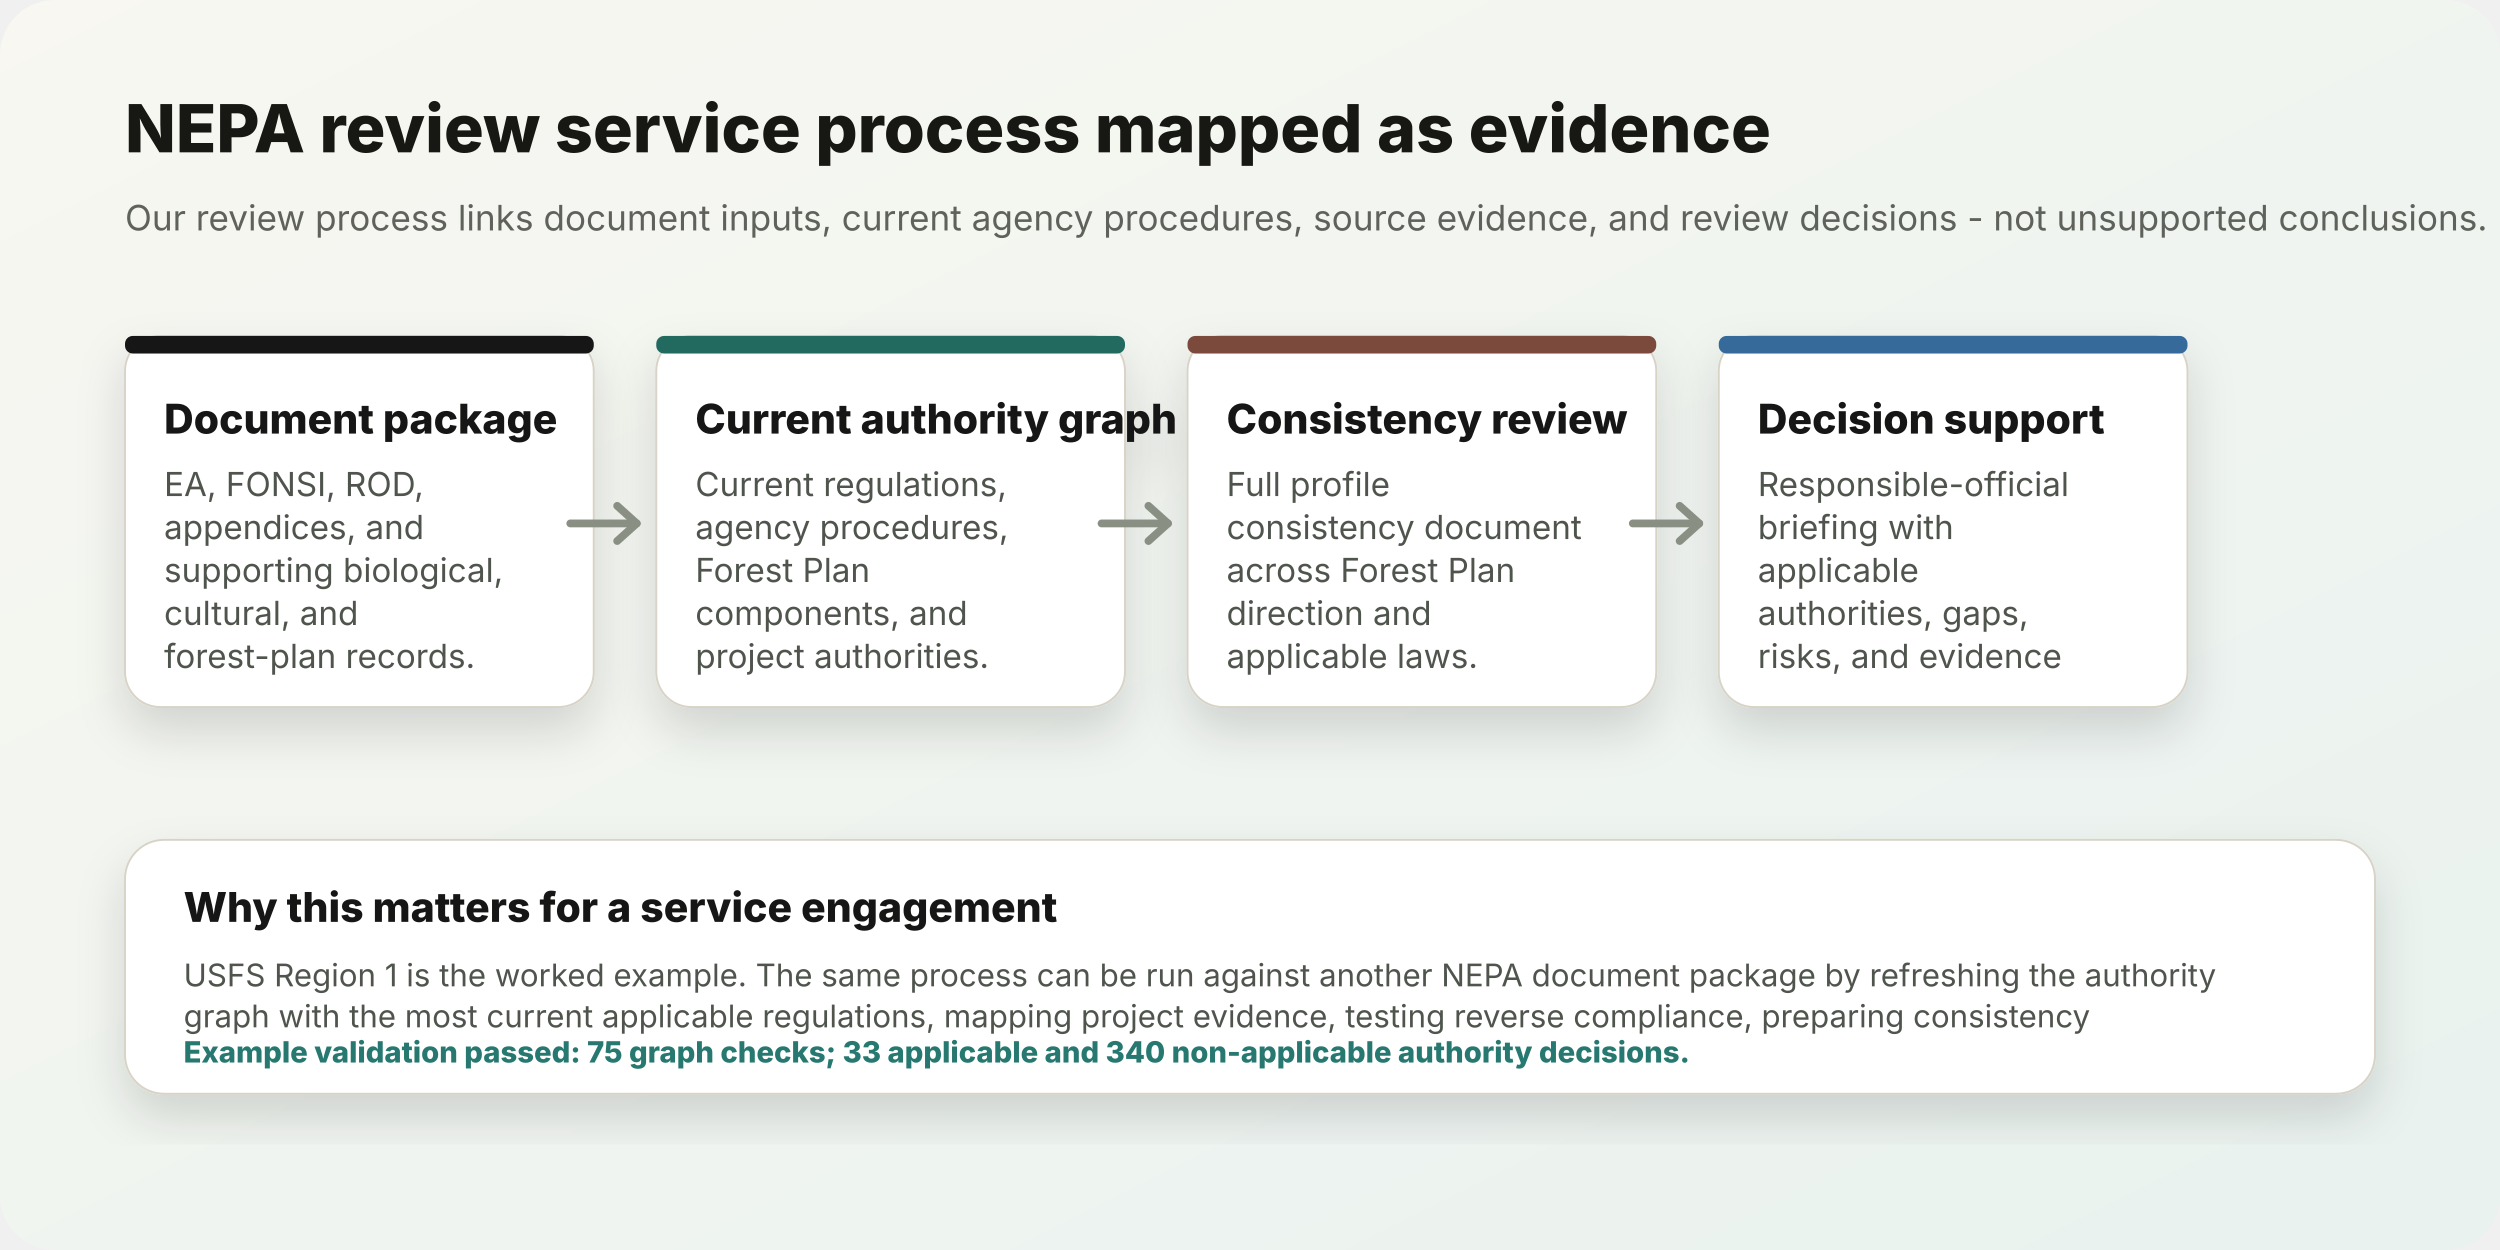
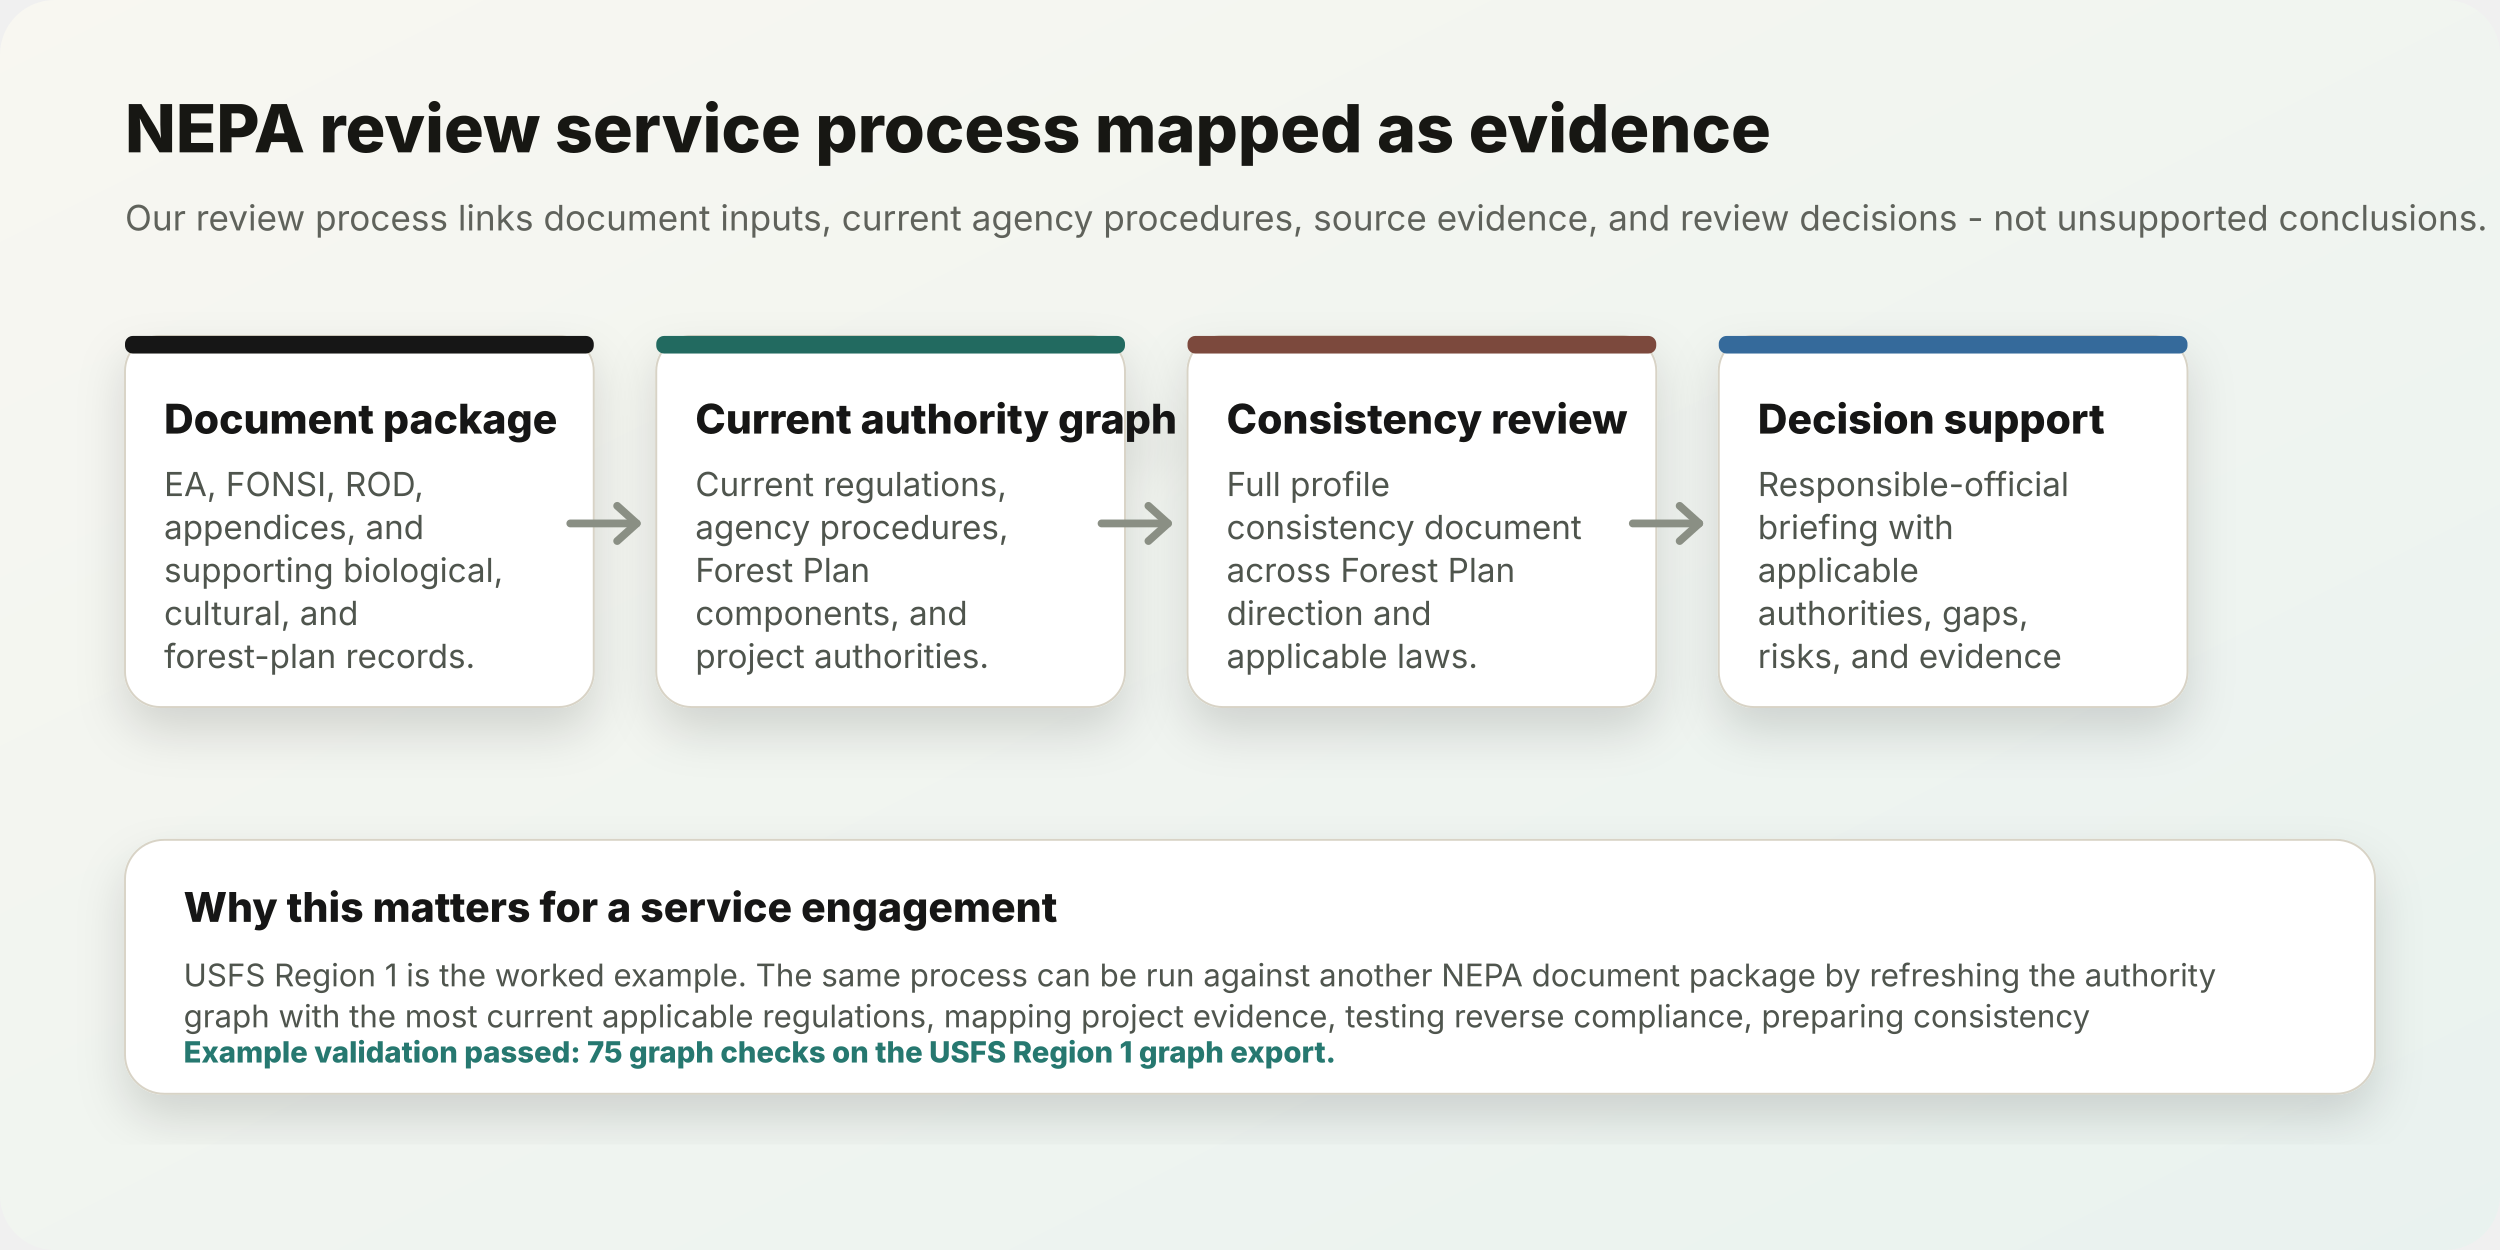
<svg xmlns="http://www.w3.org/2000/svg" width="1280" height="640" viewBox="0 0 1280 640" role="img" aria-label="NEPA review service process represented by the graph">
  <defs>
    <linearGradient id="bg" x1="0" x2="1" y1="0" y2="1">
      <stop offset="0" stop-color="#f8f7f1" />
      <stop offset="1" stop-color="#e9f2ef" />
    </linearGradient>
    <filter id="shadow" x="-20%" y="-20%" width="140%" height="140%">
      <feDropShadow dx="0" dy="12" stdDeviation="12" flood-color="#141713" flood-opacity="0.14" />
    </filter>
  </defs>
  <rect width="1280" height="640" rx="28" fill="url(#bg)" />
  <text x="64" y="78" font-family="Inter, Arial, sans-serif" font-size="34" font-weight="800" fill="#171713">NEPA review service process mapped as evidence</text>
  <text x="64" y="118" font-family="Inter, Arial, sans-serif" font-size="18" fill="#5f625b">Our review process links document inputs, current agency procedures, source evidence, and review decisions - not unsupported conclusions.</text>
  <g transform="translate(64 172)" filter="url(#shadow)">
    <rect width="240" height="190" rx="18" fill="#ffffff" stroke="#d8d3c6" />
    <rect width="240" height="9" rx="4" fill="#171713" />
    <text x="20" y="50" font-family="Inter, Arial, sans-serif" font-size="21" font-weight="800" fill="#171713">Document package</text>
    <text x="20" y="82" text-anchor="start" font-family="Inter, Arial, sans-serif" font-size="17" fill="#4f554e">EA, FONSI, ROD,</text>
    <text x="20" y="104" text-anchor="start" font-family="Inter, Arial, sans-serif" font-size="17" fill="#4f554e">appendices, and</text>
    <text x="20" y="126" text-anchor="start" font-family="Inter, Arial, sans-serif" font-size="17" fill="#4f554e">supporting biological,</text>
    <text x="20" y="148" text-anchor="start" font-family="Inter, Arial, sans-serif" font-size="17" fill="#4f554e">cultural, and</text>
    <text x="20" y="170" text-anchor="start" font-family="Inter, Arial, sans-serif" font-size="17" fill="#4f554e">forest-plan records.</text>
  </g>
  <g transform="translate(336 172)" filter="url(#shadow)">
    <rect width="240" height="190" rx="18" fill="#ffffff" stroke="#d8d3c6" />
    <rect width="240" height="9" rx="4" fill="#216a60" />
    <text x="20" y="50" font-family="Inter, Arial, sans-serif" font-size="21" font-weight="800" fill="#171713">Current authority graph</text>
    <text x="20" y="82" text-anchor="start" font-family="Inter, Arial, sans-serif" font-size="17" fill="#4f554e">Current regulations,</text>
    <text x="20" y="104" text-anchor="start" font-family="Inter, Arial, sans-serif" font-size="17" fill="#4f554e">agency procedures,</text>
    <text x="20" y="126" text-anchor="start" font-family="Inter, Arial, sans-serif" font-size="17" fill="#4f554e">Forest Plan</text>
    <text x="20" y="148" text-anchor="start" font-family="Inter, Arial, sans-serif" font-size="17" fill="#4f554e">components, and</text>
    <text x="20" y="170" text-anchor="start" font-family="Inter, Arial, sans-serif" font-size="17" fill="#4f554e">project authorities.</text>
  </g>
  <g transform="translate(608 172)" filter="url(#shadow)">
    <rect width="240" height="190" rx="18" fill="#ffffff" stroke="#d8d3c6" />
    <rect width="240" height="9" rx="4" fill="#7c493c" />
    <text x="20" y="50" font-family="Inter, Arial, sans-serif" font-size="21" font-weight="800" fill="#171713">Consistency review</text>
    <text x="20" y="82" text-anchor="start" font-family="Inter, Arial, sans-serif" font-size="17" fill="#4f554e">Full profile</text>
    <text x="20" y="104" text-anchor="start" font-family="Inter, Arial, sans-serif" font-size="17" fill="#4f554e">consistency document</text>
    <text x="20" y="126" text-anchor="start" font-family="Inter, Arial, sans-serif" font-size="17" fill="#4f554e">across Forest Plan</text>
    <text x="20" y="148" text-anchor="start" font-family="Inter, Arial, sans-serif" font-size="17" fill="#4f554e">direction and</text>
    <text x="20" y="170" text-anchor="start" font-family="Inter, Arial, sans-serif" font-size="17" fill="#4f554e">applicable laws.</text>
  </g>
  <g transform="translate(880 172)" filter="url(#shadow)">
    <rect width="240" height="190" rx="18" fill="#ffffff" stroke="#d8d3c6" />
    <rect width="240" height="9" rx="4" fill="#356a9b" />
    <text x="20" y="50" font-family="Inter, Arial, sans-serif" font-size="21" font-weight="800" fill="#171713">Decision support</text>
    <text x="20" y="82" text-anchor="start" font-family="Inter, Arial, sans-serif" font-size="17" fill="#4f554e">Responsible-official</text>
    <text x="20" y="104" text-anchor="start" font-family="Inter, Arial, sans-serif" font-size="17" fill="#4f554e">briefing with</text>
    <text x="20" y="126" text-anchor="start" font-family="Inter, Arial, sans-serif" font-size="17" fill="#4f554e">applicable</text>
    <text x="20" y="148" text-anchor="start" font-family="Inter, Arial, sans-serif" font-size="17" fill="#4f554e">authorities, gaps,</text>
    <text x="20" y="170" text-anchor="start" font-family="Inter, Arial, sans-serif" font-size="17" fill="#4f554e">risks, and evidence</text>
  </g>
  <path d="M 292 268 L 326 268" stroke="#8a8f84" stroke-width="4" stroke-linecap="round" />
  <path d="M 316 259 L 326 268 L 316 277" fill="none" stroke="#8a8f84" stroke-width="4" stroke-linecap="round" stroke-linejoin="round" />
  <path d="M 564 268 L 598 268" stroke="#8a8f84" stroke-width="4" stroke-linecap="round" />
  <path d="M 588 259 L 598 268 L 588 277" fill="none" stroke="#8a8f84" stroke-width="4" stroke-linecap="round" stroke-linejoin="round" />
  <path d="M 836 268 L 870 268" stroke="#8a8f84" stroke-width="4" stroke-linecap="round" />
  <path d="M 860 259 L 870 268 L 860 277" fill="none" stroke="#8a8f84" stroke-width="4" stroke-linecap="round" stroke-linejoin="round" />
  <g transform="translate(64 430)" filter="url(#shadow)">
    <rect width="1152" height="130" rx="20" fill="#ffffff" stroke="#d8d3c6" />
    <text x="30" y="42" font-family="Inter, Arial, sans-serif" font-size="21" font-weight="800" fill="#171713">Why this matters for a service engagement</text>
    <text x="30" y="75" text-anchor="start" font-family="Inter, Arial, sans-serif" font-size="16" fill="#4f554e">USFS Region 1 is the worked example. The same process can be run against another NEPA document package by refreshing the authority</text>
    <text x="30" y="96" text-anchor="start" font-family="Inter, Arial, sans-serif" font-size="16" fill="#4f554e">graph with the most current applicable regulations, mapping project evidence, testing reverse compliance, preparing consistency</text>
-     <text x="30" y="114" font-family="Inter, Arial, sans-serif" font-size="15" fill="#26786f" font-weight="800">Example validation passed: 75 graph checks; 33 applicable and 340 non-applicable authority decisions.</text>
+     <text x="30" y="114" font-family="Inter, Arial, sans-serif" font-size="15" fill="#26786f" font-weight="800">Example validation passed: 75 graph checks on the USFS Region 1 graph export.</text>
  </g>
</svg>
